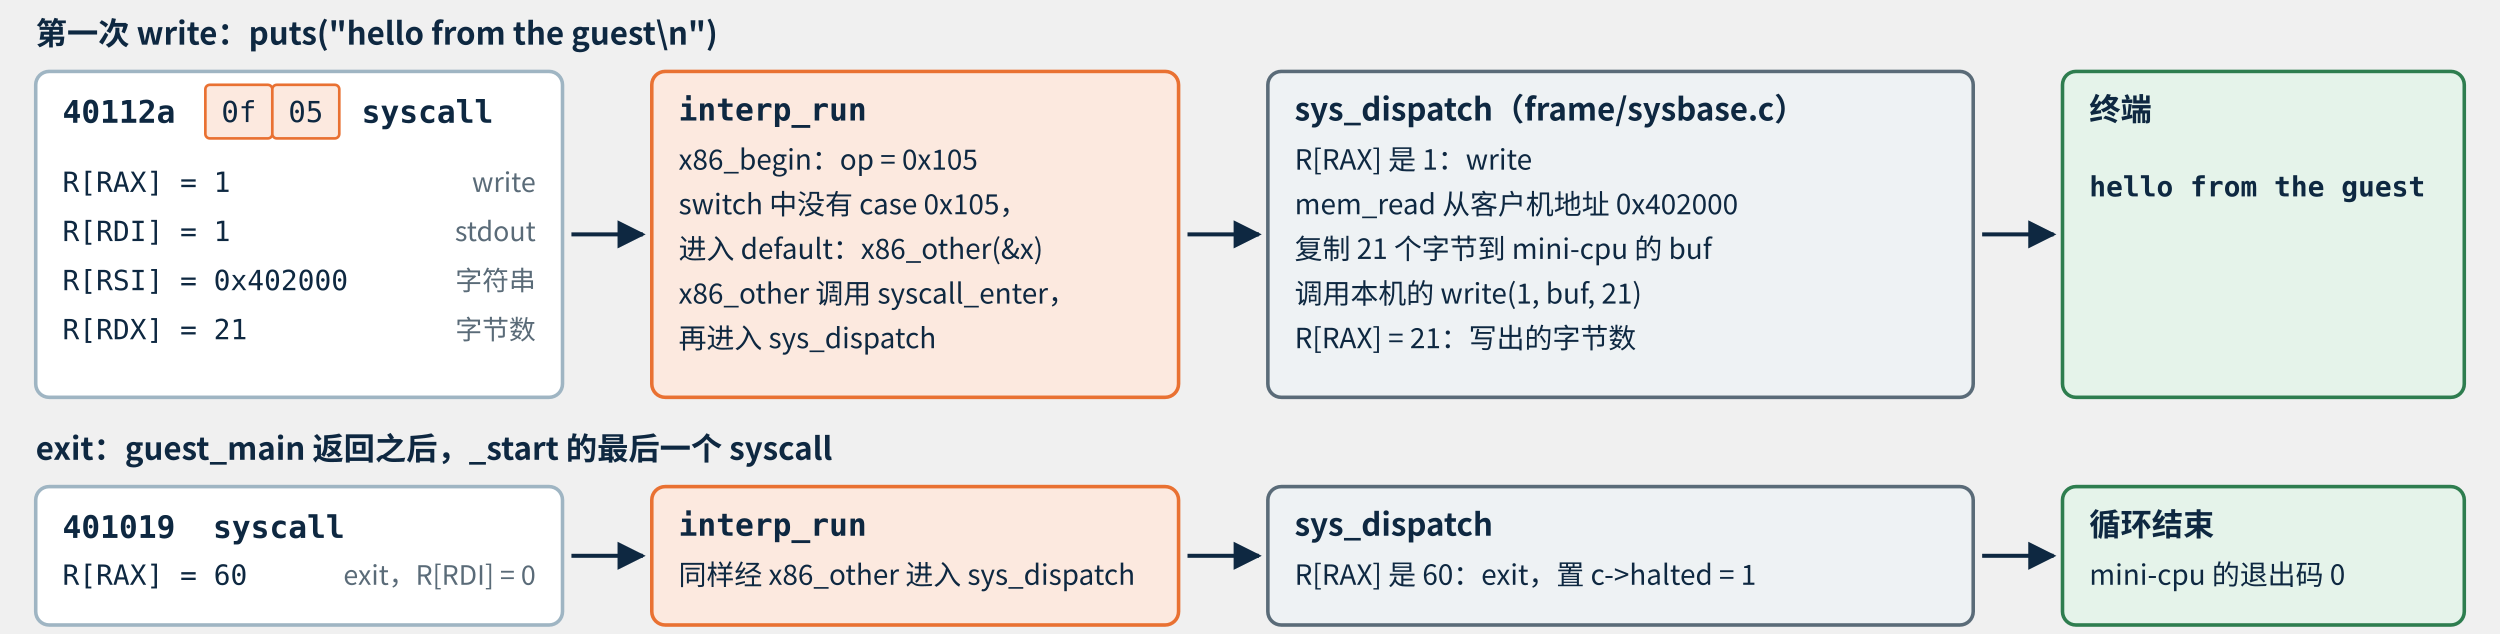
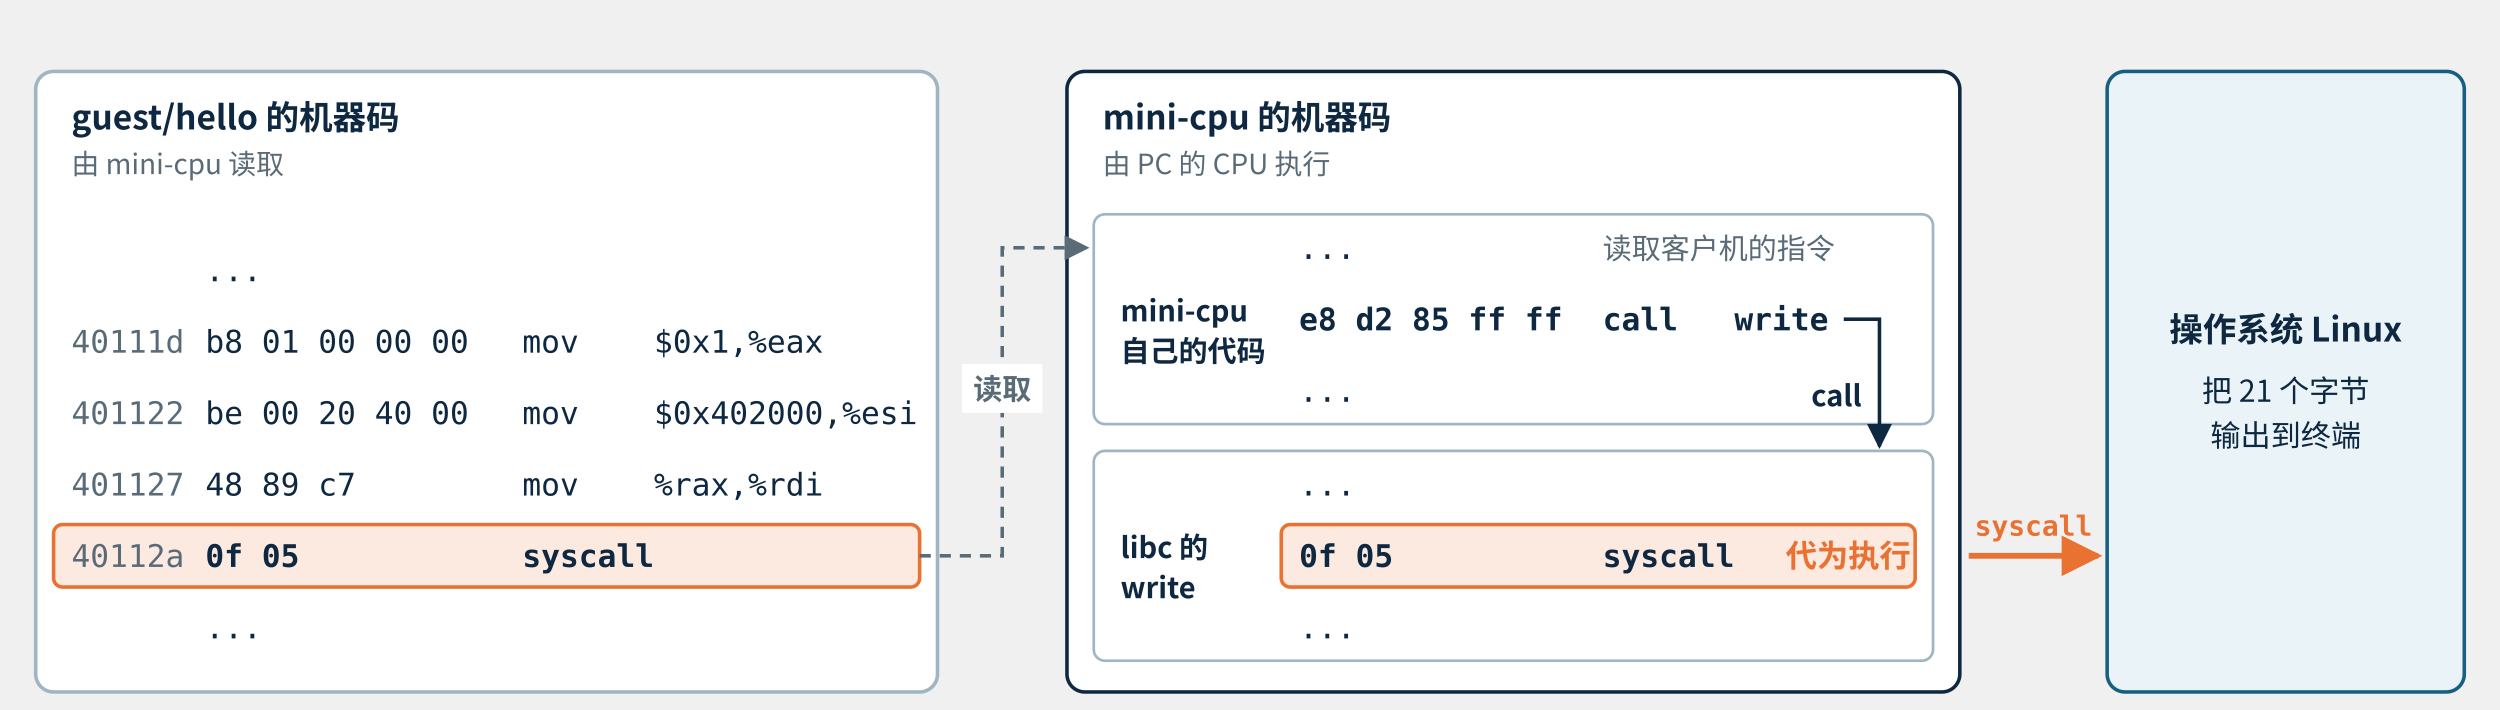
- <svg xmlns="http://www.w3.org/2000/svg" viewBox="0 0 1120 284" width="1120" height="284">
+ <svg xmlns="http://www.w3.org/2000/svg" viewBox="0 0 1120 318" width="1120" height="318">
  <defs>
    <marker id="ah-156082" viewBox="0 0 10 10" refX="9" refY="5" markerWidth="7" markerHeight="7" orient="auto-start-reverse">
      <path d="M0,0 L10,5 L0,10 z" fill="#156082" />
    </marker>
    <marker id="ah-e97132" viewBox="0 0 10 10" refX="9" refY="5" markerWidth="7" markerHeight="7" orient="auto-start-reverse">
      <path d="M0,0 L10,5 L0,10 z" fill="#e97132" />
    </marker>
    <marker id="ah-0e2841" viewBox="0 0 10 10" refX="9" refY="5" markerWidth="7" markerHeight="7" orient="auto-start-reverse">
      <path d="M0,0 L10,5 L0,10 z" fill="#0e2841" />
    </marker>
    <marker id="ah-2e7d4f" viewBox="0 0 10 10" refX="9" refY="5" markerWidth="7" markerHeight="7" orient="auto-start-reverse">
      <path d="M0,0 L10,5 L0,10 z" fill="#2e7d4f" />
    </marker>
    <marker id="ah-c0392b" viewBox="0 0 10 10" refX="9" refY="5" markerWidth="7" markerHeight="7" orient="auto-start-reverse">
      <path d="M0,0 L10,5 L0,10 z" fill="#c0392b" />
    </marker>
    <marker id="ah-5a6b78" viewBox="0 0 10 10" refX="9" refY="5" markerWidth="7" markerHeight="7" orient="auto-start-reverse">
      <path d="M0,0 L10,5 L0,10 z" fill="#5a6b78" />
    </marker>
    <marker id="ah-9fb5c3" viewBox="0 0 10 10" refX="9" refY="5" markerWidth="7" markerHeight="7" orient="auto-start-reverse">
      <path d="M0,0 L10,5 L0,10 z" fill="#9fb5c3" />
    </marker>
  </defs>
-   <text x="16.0" y="20.0" font-family="PingFang SC, Noto Sans CJK SC, Source Han Sans SC, sans-serif" font-size="14" font-weight="bold" fill="#0e2841" text-anchor="start">第一次 write：puts("hello from the guest\n")</text>
-   <rect x="16.0" y="32.0" width="236.0" height="146.0" rx="6" fill="#ffffff" stroke="#9fb5c3" stroke-width="1.6" />
-   <text x="28.0" y="55.0" font-family="SFMono-Regular, Menlo, DejaVu Sans Mono, Consolas, monospace" font-size="14" font-weight="bold" fill="#0e2841" text-anchor="start">40112a</text>
-   <rect x="92.0" y="38.0" width="30.0" height="24.0" rx="2" fill="#fce9df" stroke="#e97132" stroke-width="1.2" />
-   <text x="107.0" y="54.7" font-family="SFMono-Regular, Menlo, DejaVu Sans Mono, Consolas, monospace" font-size="13" font-weight="normal" fill="#0e2841" text-anchor="middle">0f</text>
-   <rect x="122.0" y="38.0" width="30.0" height="24.0" rx="2" fill="#fce9df" stroke="#e97132" stroke-width="1.2" />
-   <text x="137.0" y="54.7" font-family="SFMono-Regular, Menlo, DejaVu Sans Mono, Consolas, monospace" font-size="13" font-weight="normal" fill="#0e2841" text-anchor="middle">05</text>
-   <text x="162.0" y="55.0" font-family="SFMono-Regular, Menlo, DejaVu Sans Mono, Consolas, monospace" font-size="14" font-weight="bold" fill="#0e2841" text-anchor="start">syscall</text>
-   <text x="28.0" y="86.0" font-family="SFMono-Regular, Menlo, DejaVu Sans Mono, Consolas, monospace" font-size="12.5" font-weight="normal" fill="#0e2841" text-anchor="start">R[RAX] = 1</text>
-   <text x="240.0" y="86.0" font-family="PingFang SC, Noto Sans CJK SC, Source Han Sans SC, sans-serif" font-size="12" font-weight="normal" fill="#5a6b78" text-anchor="end">write</text>
-   <text x="28.0" y="108.0" font-family="SFMono-Regular, Menlo, DejaVu Sans Mono, Consolas, monospace" font-size="12.5" font-weight="normal" fill="#0e2841" text-anchor="start">R[RDI] = 1</text>
-   <text x="240.0" y="108.0" font-family="PingFang SC, Noto Sans CJK SC, Source Han Sans SC, sans-serif" font-size="12" font-weight="normal" fill="#5a6b78" text-anchor="end">stdout</text>
-   <text x="28.0" y="130.0" font-family="SFMono-Regular, Menlo, DejaVu Sans Mono, Consolas, monospace" font-size="12.5" font-weight="normal" fill="#0e2841" text-anchor="start">R[RSI] = 0x402000</text>
-   <text x="240.0" y="130.0" font-family="PingFang SC, Noto Sans CJK SC, Source Han Sans SC, sans-serif" font-size="12" font-weight="normal" fill="#5a6b78" text-anchor="end">字符串</text>
-   <text x="28.0" y="152.0" font-family="SFMono-Regular, Menlo, DejaVu Sans Mono, Consolas, monospace" font-size="12.5" font-weight="normal" fill="#0e2841" text-anchor="start">R[RDX] = 21</text>
-   <text x="240.0" y="152.0" font-family="PingFang SC, Noto Sans CJK SC, Source Han Sans SC, sans-serif" font-size="12" font-weight="normal" fill="#5a6b78" text-anchor="end">字节数</text>
-   <rect x="292.0" y="32.0" width="236.0" height="146.0" rx="6" fill="#fce9df" stroke="#e97132" stroke-width="1.6" />
-   <text x="304.0" y="54.0" font-family="SFMono-Regular, Menlo, DejaVu Sans Mono, Consolas, monospace" font-size="14" font-weight="bold" fill="#0e2841" text-anchor="start">interp_run</text>
-   <text x="304.0" y="76.0" font-family="PingFang SC, Noto Sans CJK SC, Source Han Sans SC, sans-serif" font-size="12.5" font-weight="normal" fill="#0e2841" text-anchor="start">x86_begin：op = 0x105</text>
-   <text x="304.0" y="96.0" font-family="PingFang SC, Noto Sans CJK SC, Source Han Sans SC, sans-serif" font-size="12.5" font-weight="normal" fill="#0e2841" text-anchor="start">switch 中没有 case 0x105，</text>
-   <text x="304.0" y="116.0" font-family="PingFang SC, Noto Sans CJK SC, Source Han Sans SC, sans-serif" font-size="12.5" font-weight="normal" fill="#0e2841" text-anchor="start">进入 default：x86_other(&amp;x)</text>
-   <text x="304.0" y="136.0" font-family="PingFang SC, Noto Sans CJK SC, Source Han Sans SC, sans-serif" font-size="12.5" font-weight="normal" fill="#0e2841" text-anchor="start">x86_other 调用 syscall_enter，</text>
-   <text x="304.0" y="156.0" font-family="PingFang SC, Noto Sans CJK SC, Source Han Sans SC, sans-serif" font-size="12.5" font-weight="normal" fill="#0e2841" text-anchor="start">再进入 sys_dispatch</text>
-   <rect x="568.0" y="32.0" width="316.0" height="146.0" rx="6" fill="#eef2f4" stroke="#5a6b78" stroke-width="1.6" />
-   <text x="580.0" y="54.0" font-family="PingFang SC, Noto Sans CJK SC, Source Han Sans SC, sans-serif" font-size="14" font-weight="bold" fill="#0e2841" text-anchor="start">sys_dispatch（frame/sysbase.c）</text>
-   <text x="580.0" y="76.0" font-family="PingFang SC, Noto Sans CJK SC, Source Han Sans SC, sans-serif" font-size="12.5" font-weight="normal" fill="#0e2841" text-anchor="start">R[RAX] 是 1：write</text>
-   <text x="580.0" y="96.0" font-family="PingFang SC, Noto Sans CJK SC, Source Han Sans SC, sans-serif" font-size="12.5" font-weight="normal" fill="#0e2841" text-anchor="start">mem_read 从客户机地址 0x402000</text>
-   <text x="580.0" y="116.0" font-family="PingFang SC, Noto Sans CJK SC, Source Han Sans SC, sans-serif" font-size="12.5" font-weight="normal" fill="#0e2841" text-anchor="start">复制 21 个字节到 mini-cpu 的 buf</text>
-   <text x="580.0" y="136.0" font-family="PingFang SC, Noto Sans CJK SC, Source Han Sans SC, sans-serif" font-size="12.5" font-weight="normal" fill="#0e2841" text-anchor="start">调用本机的 write(1, buf, 21)</text>
-   <text x="580.0" y="156.0" font-family="PingFang SC, Noto Sans CJK SC, Source Han Sans SC, sans-serif" font-size="12.5" font-weight="normal" fill="#0e2841" text-anchor="start">R[RAX] = 21：写出的字节数</text>
-   <rect x="924.0" y="32.0" width="180.0" height="146.0" rx="6" fill="#e5f3ea" stroke="#2e7d4f" stroke-width="1.6" />
-   <text x="936.0" y="54.0" font-family="PingFang SC, Noto Sans CJK SC, Source Han Sans SC, sans-serif" font-size="14" font-weight="bold" fill="#0e2841" text-anchor="start">终端</text>
-   <text x="936.0" y="88.0" font-family="SFMono-Regular, Menlo, DejaVu Sans Mono, Consolas, monospace" font-size="12.5" font-weight="bold" fill="#0e2841" text-anchor="start">hello from the guest</text>
-   <line x1="256.0" y1="105.0" x2="288.0" y2="105.0" stroke="#0e2841" stroke-width="1.8" marker-end="url(#ah-0e2841)" />
-   <line x1="532.0" y1="105.0" x2="564.0" y2="105.0" stroke="#0e2841" stroke-width="1.8" marker-end="url(#ah-0e2841)" />
-   <line x1="888.0" y1="105.0" x2="920.0" y2="105.0" stroke="#0e2841" stroke-width="1.8" marker-end="url(#ah-0e2841)" />
-   <text x="16.0" y="206.0" font-family="PingFang SC, Noto Sans CJK SC, Source Han Sans SC, sans-serif" font-size="14" font-weight="bold" fill="#0e2841" text-anchor="start">exit：guest_main 返回之后，_start 的最后一个 syscall</text>
-   <rect x="16.0" y="218.0" width="236.0" height="62.0" rx="6" fill="#ffffff" stroke="#9fb5c3" stroke-width="1.6" />
-   <text x="28.0" y="241.0" font-family="SFMono-Regular, Menlo, DejaVu Sans Mono, Consolas, monospace" font-size="14" font-weight="bold" fill="#0e2841" text-anchor="start" xml:space="preserve">401019  syscall</text>
-   <text x="28.0" y="262.0" font-family="SFMono-Regular, Menlo, DejaVu Sans Mono, Consolas, monospace" font-size="12.5" font-weight="normal" fill="#0e2841" text-anchor="start">R[RAX] = 60</text>
-   <text x="240.0" y="262.0" font-family="PingFang SC, Noto Sans CJK SC, Source Han Sans SC, sans-serif" font-size="12" font-weight="normal" fill="#5a6b78" text-anchor="end">exit，R[RDI] = 0</text>
-   <rect x="292.0" y="218.0" width="236.0" height="62.0" rx="6" fill="#fce9df" stroke="#e97132" stroke-width="1.6" />
-   <text x="304.0" y="240.0" font-family="SFMono-Regular, Menlo, DejaVu Sans Mono, Consolas, monospace" font-size="14" font-weight="bold" fill="#0e2841" text-anchor="start">interp_run</text>
-   <text x="304.0" y="262.0" font-family="PingFang SC, Noto Sans CJK SC, Source Han Sans SC, sans-serif" font-size="12.5" font-weight="normal" fill="#0e2841" text-anchor="start">同样经 x86_other 进入 sys_dispatch</text>
-   <rect x="568.0" y="218.0" width="316.0" height="62.0" rx="6" fill="#eef2f4" stroke="#5a6b78" stroke-width="1.6" />
-   <text x="580.0" y="240.0" font-family="PingFang SC, Noto Sans CJK SC, Source Han Sans SC, sans-serif" font-size="14" font-weight="bold" fill="#0e2841" text-anchor="start">sys_dispatch</text>
-   <text x="580.0" y="262.0" font-family="PingFang SC, Noto Sans CJK SC, Source Han Sans SC, sans-serif" font-size="12.5" font-weight="normal" fill="#0e2841" text-anchor="start">R[RAX] 是 60：exit，置 c-&gt;halted = 1</text>
-   <rect x="924.0" y="218.0" width="180.0" height="62.0" rx="6" fill="#e5f3ea" stroke="#2e7d4f" stroke-width="1.6" />
-   <text x="936.0" y="240.0" font-family="PingFang SC, Noto Sans CJK SC, Source Han Sans SC, sans-serif" font-size="14" font-weight="bold" fill="#0e2841" text-anchor="start">循环结束</text>
-   <text x="936.0" y="262.0" font-family="PingFang SC, Noto Sans CJK SC, Source Han Sans SC, sans-serif" font-size="12.5" font-weight="normal" fill="#0e2841" text-anchor="start">mini-cpu 的退出码 0</text>
-   <line x1="256.0" y1="249.0" x2="288.0" y2="249.0" stroke="#0e2841" stroke-width="1.8" marker-end="url(#ah-0e2841)" />
-   <line x1="532.0" y1="249.0" x2="564.0" y2="249.0" stroke="#0e2841" stroke-width="1.8" marker-end="url(#ah-0e2841)" />
-   <line x1="888.0" y1="249.0" x2="920.0" y2="249.0" stroke="#0e2841" stroke-width="1.8" marker-end="url(#ah-0e2841)" />
+   <rect x="16.0" y="32.0" width="404.0" height="278.0" rx="8" fill="#ffffff" stroke="#9fb5c3" stroke-width="1.6" />
+   <text x="32.0" y="58.0" font-family="PingFang SC, Noto Sans CJK SC, Source Han Sans SC, sans-serif" font-size="15" font-weight="bold" fill="#0e2841" text-anchor="start">guest/hello 的机器码</text>
+   <text x="32.0" y="78.0" font-family="PingFang SC, Noto Sans CJK SC, Source Han Sans SC, sans-serif" font-size="12.5" font-weight="normal" fill="#5a6b78" text-anchor="start">由 mini-cpu 读取</text>
+   <text x="32.0" y="126.0" font-family="SFMono-Regular, Menlo, DejaVu Sans Mono, Consolas, monospace" font-size="14" font-weight="normal" fill="#5a6b78" text-anchor="start" />
+   <text x="92.0" y="126.0" font-family="SFMono-Regular, Menlo, DejaVu Sans Mono, Consolas, monospace" font-size="14" font-weight="normal" fill="#0e2841" text-anchor="start">...</text>
+   <text x="234.0" y="126.0" font-family="SFMono-Regular, Menlo, DejaVu Sans Mono, Consolas, monospace" font-size="14" font-weight="normal" fill="#0e2841" text-anchor="start" />
+   <text x="32.0" y="158.0" font-family="SFMono-Regular, Menlo, DejaVu Sans Mono, Consolas, monospace" font-size="14" font-weight="normal" fill="#5a6b78" text-anchor="start">40111d</text>
+   <text x="92.0" y="158.0" font-family="SFMono-Regular, Menlo, DejaVu Sans Mono, Consolas, monospace" font-size="14" font-weight="normal" fill="#0e2841" text-anchor="start">b8 01 00 00 00</text>
+   <text x="234.0" y="158.0" font-family="SFMono-Regular, Menlo, DejaVu Sans Mono, Consolas, monospace" font-size="14" font-weight="normal" fill="#0e2841" text-anchor="start" xml:space="preserve">mov    $0x1,%eax</text>
+   <text x="32.0" y="190.0" font-family="SFMono-Regular, Menlo, DejaVu Sans Mono, Consolas, monospace" font-size="14" font-weight="normal" fill="#5a6b78" text-anchor="start">401122</text>
+   <text x="92.0" y="190.0" font-family="SFMono-Regular, Menlo, DejaVu Sans Mono, Consolas, monospace" font-size="14" font-weight="normal" fill="#0e2841" text-anchor="start">be 00 20 40 00</text>
+   <text x="234.0" y="190.0" font-family="SFMono-Regular, Menlo, DejaVu Sans Mono, Consolas, monospace" font-size="14" font-weight="normal" fill="#0e2841" text-anchor="start" xml:space="preserve">mov    $0x402000,%esi</text>
+   <text x="32.0" y="222.0" font-family="SFMono-Regular, Menlo, DejaVu Sans Mono, Consolas, monospace" font-size="14" font-weight="normal" fill="#5a6b78" text-anchor="start">401127</text>
+   <text x="92.0" y="222.0" font-family="SFMono-Regular, Menlo, DejaVu Sans Mono, Consolas, monospace" font-size="14" font-weight="normal" fill="#0e2841" text-anchor="start">48 89 c7</text>
+   <text x="234.0" y="222.0" font-family="SFMono-Regular, Menlo, DejaVu Sans Mono, Consolas, monospace" font-size="14" font-weight="normal" fill="#0e2841" text-anchor="start" xml:space="preserve">mov    %rax,%rdi</text>
+   <rect x="24.0" y="235.0" width="388.0" height="28.0" rx="4" fill="#fce9df" stroke="#e97132" stroke-width="1.6" />
+   <text x="32.0" y="254.0" font-family="SFMono-Regular, Menlo, DejaVu Sans Mono, Consolas, monospace" font-size="14" font-weight="normal" fill="#5a6b78" text-anchor="start">40112a</text>
+   <text x="92.0" y="254.0" font-family="SFMono-Regular, Menlo, DejaVu Sans Mono, Consolas, monospace" font-size="14" font-weight="bold" fill="#0e2841" text-anchor="start">0f 05</text>
+   <text x="234.0" y="254.0" font-family="SFMono-Regular, Menlo, DejaVu Sans Mono, Consolas, monospace" font-size="14" font-weight="bold" fill="#0e2841" text-anchor="start">syscall</text>
+   <text x="32.0" y="286.0" font-family="SFMono-Regular, Menlo, DejaVu Sans Mono, Consolas, monospace" font-size="14" font-weight="normal" fill="#5a6b78" text-anchor="start" />
+   <text x="92.0" y="286.0" font-family="SFMono-Regular, Menlo, DejaVu Sans Mono, Consolas, monospace" font-size="14" font-weight="normal" fill="#0e2841" text-anchor="start">...</text>
+   <text x="234.0" y="286.0" font-family="SFMono-Regular, Menlo, DejaVu Sans Mono, Consolas, monospace" font-size="14" font-weight="normal" fill="#0e2841" text-anchor="start" />
+   <rect x="478.0" y="32.0" width="400.0" height="278.0" rx="8" fill="#ffffff" stroke="#0e2841" stroke-width="1.6" />
+   <text x="494.0" y="58.0" font-family="PingFang SC, Noto Sans CJK SC, Source Han Sans SC, sans-serif" font-size="15" font-weight="bold" fill="#0e2841" text-anchor="start">mini-cpu 的机器码</text>
+   <text x="494.0" y="78.0" font-family="PingFang SC, Noto Sans CJK SC, Source Han Sans SC, sans-serif" font-size="12.5" font-weight="normal" fill="#5a6b78" text-anchor="start">由 PC 的 CPU 执行</text>
+   <rect x="490.0" y="96.0" width="376.0" height="94.0" rx="5" fill="#ffffff" stroke="#9fb5c3" stroke-width="1.2" />
+   <text x="502.0" y="144.0" font-family="PingFang SC, Noto Sans CJK SC, Source Han Sans SC, sans-serif" font-size="13" font-weight="bold" fill="#0e2841" text-anchor="start">mini-cpu</text>
+   <text x="502.0" y="162.0" font-family="PingFang SC, Noto Sans CJK SC, Source Han Sans SC, sans-serif" font-size="13" font-weight="bold" fill="#0e2841" text-anchor="start">自己的代码</text>
+   <rect x="490.0" y="202.0" width="376.0" height="94.0" rx="5" fill="#ffffff" stroke="#9fb5c3" stroke-width="1.2" />
+   <text x="502.0" y="250.0" font-family="PingFang SC, Noto Sans CJK SC, Source Han Sans SC, sans-serif" font-size="13" font-weight="bold" fill="#0e2841" text-anchor="start">libc 的</text>
+   <text x="502.0" y="268.0" font-family="PingFang SC, Noto Sans CJK SC, Source Han Sans SC, sans-serif" font-size="13" font-weight="bold" fill="#0e2841" text-anchor="start">write</text>
+   <text x="582.0" y="116.0" font-family="SFMono-Regular, Menlo, DejaVu Sans Mono, Consolas, monospace" font-size="14" font-weight="normal" fill="#0e2841" text-anchor="start">...</text>
+   <text x="718.0" y="116.0" font-family="PingFang SC, Noto Sans CJK SC, Source Han Sans SC, sans-serif" font-size="13" font-weight="normal" fill="#5a6b78" text-anchor="start">读取客户机的指令</text>
+   <text x="582.0" y="148.0" font-family="SFMono-Regular, Menlo, DejaVu Sans Mono, Consolas, monospace" font-size="14" font-weight="bold" fill="#0e2841" text-anchor="start">e8 d2 85 ff ff</text>
+   <text x="718.0" y="148.0" font-family="SFMono-Regular, Menlo, DejaVu Sans Mono, Consolas, monospace" font-size="14" font-weight="bold" fill="#0e2841" text-anchor="start" xml:space="preserve">call   write</text>
+   <text x="582.0" y="180.0" font-family="SFMono-Regular, Menlo, DejaVu Sans Mono, Consolas, monospace" font-size="14" font-weight="normal" fill="#0e2841" text-anchor="start">...</text>
+   <text x="582.0" y="222.0" font-family="SFMono-Regular, Menlo, DejaVu Sans Mono, Consolas, monospace" font-size="14" font-weight="normal" fill="#0e2841" text-anchor="start">...</text>
+   <rect x="574.0" y="235.0" width="284.0" height="28.0" rx="4" fill="#fce9df" stroke="#e97132" stroke-width="1.6" />
+   <text x="582.0" y="254.0" font-family="SFMono-Regular, Menlo, DejaVu Sans Mono, Consolas, monospace" font-size="14" font-weight="bold" fill="#0e2841" text-anchor="start">0f 05</text>
+   <text x="718.0" y="254.0" font-family="SFMono-Regular, Menlo, DejaVu Sans Mono, Consolas, monospace" font-size="14" font-weight="bold" fill="#0e2841" text-anchor="start">syscall</text>
+   <text x="856.0" y="254.0" font-family="PingFang SC, Noto Sans CJK SC, Source Han Sans SC, sans-serif" font-size="14" font-weight="bold" fill="#e97132" text-anchor="end">代为执行</text>
+   <text x="582.0" y="286.0" font-family="SFMono-Regular, Menlo, DejaVu Sans Mono, Consolas, monospace" font-size="14" font-weight="normal" fill="#0e2841" text-anchor="start">...</text>
+   <path d="M 412.0 249.0 L 449.0 249.0 L 449.0 111.0 L 487.0 111.0" fill="none" stroke="#5a6b78" stroke-width="1.6" stroke-dasharray="5 4" marker-end="url(#ah-5a6b78)" />
+   <rect x="431.0" y="163.0" width="36.0" height="22.0" rx="0" fill="#ffffff" stroke="#ffffff" stroke-width="0" />
+   <text x="449.0" y="179.0" font-family="PingFang SC, Noto Sans CJK SC, Source Han Sans SC, sans-serif" font-size="13" font-weight="bold" fill="#5a6b78" text-anchor="middle">读取</text>
+   <path d="M 826.0 143.0 L 842.0 143.0 L 842.0 200.0" fill="none" stroke="#0e2841" stroke-width="1.6" marker-end="url(#ah-0e2841)" />
+   <text x="834.0" y="182.0" font-family="PingFang SC, Noto Sans CJK SC, Source Han Sans SC, sans-serif" font-size="13" font-weight="bold" fill="#0e2841" text-anchor="end">call</text>
+   <line x1="882.0" y1="249.0" x2="940.0" y2="249.0" stroke="#e97132" stroke-width="2.6" marker-end="url(#ah-e97132)" />
+   <text x="911.0" y="240.0" font-family="SFMono-Regular, Menlo, DejaVu Sans Mono, Consolas, monospace" font-size="12.5" font-weight="bold" fill="#e97132" text-anchor="middle">syscall</text>
+   <rect x="944.0" y="32.0" width="160.0" height="278.0" rx="8" fill="#eaf3f7" stroke="#156082" stroke-width="1.6" />
+   <text x="1024.0" y="153.0" font-family="PingFang SC, Noto Sans CJK SC, Source Han Sans SC, sans-serif" font-size="15" font-weight="bold" fill="#0e2841" text-anchor="middle">操作系统 Linux</text>
+   <text x="1024.0" y="180.0" font-family="PingFang SC, Noto Sans CJK SC, Source Han Sans SC, sans-serif" font-size="13.5" font-weight="normal" fill="#0e2841" text-anchor="middle">把 21 个字节</text>
+   <text x="1024.0" y="200.0" font-family="PingFang SC, Noto Sans CJK SC, Source Han Sans SC, sans-serif" font-size="13.5" font-weight="normal" fill="#0e2841" text-anchor="middle">输出到终端</text>
</svg>
